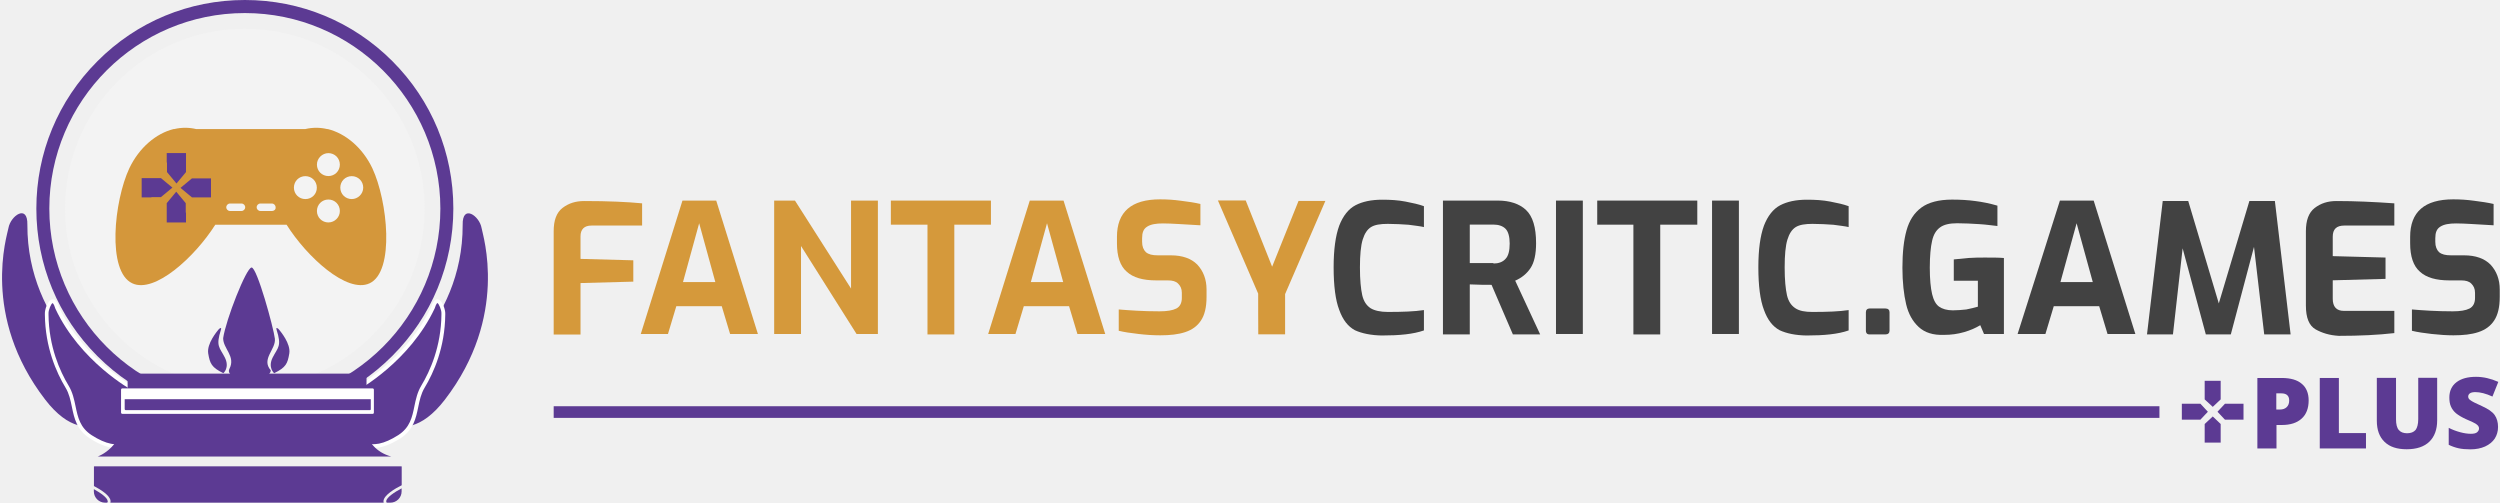
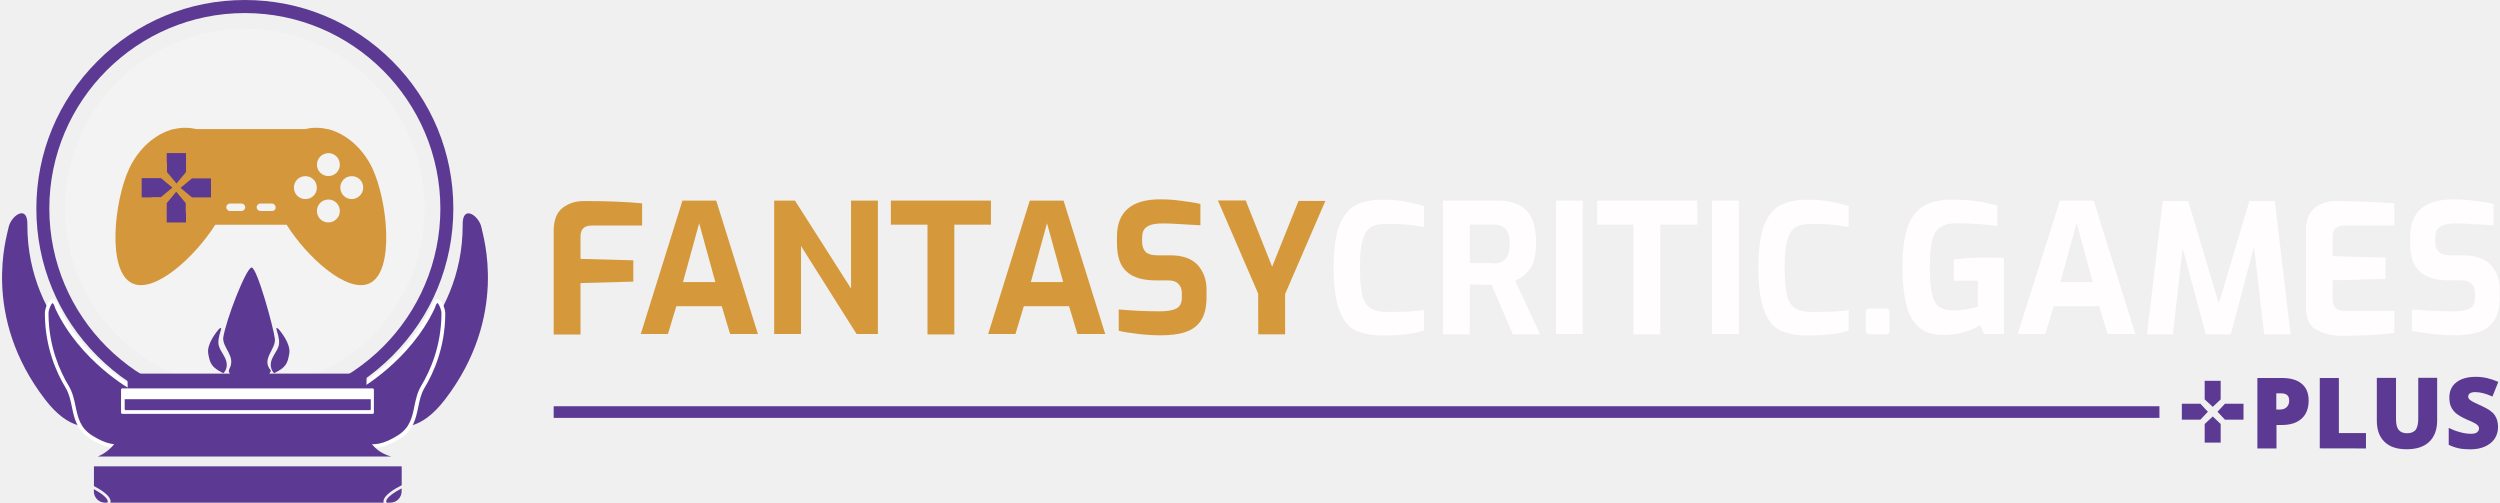
<svg xmlns="http://www.w3.org/2000/svg" version="1.1" id="Layer_1" x="0px" y="0px" viewBox="0 0 2813 565" style="enable-background:new 0 0 2813 565;" xml:space="preserve">
  <style type="text/css">
	.st0{fill:#D5993B;}
- 	.st1{fill:#424242;}
+ 	.st1{fill:#FFFDFD;}
	.st2{fill:#F3F3F3;}
	.st3{fill:#5C3A93;}
	.st4{fill-rule:evenodd;clip-rule:evenodd;fill:#5C3A93;}
	.st5{fill:#FFFFFF;}
	.st6{fill-rule:evenodd;clip-rule:evenodd;fill:#FFFFFF;}
	.st7{fill:#D4973B;}
</style>
  <g>
    <g id="Layer_8">
	</g>
    <g id="Layer_2_00000133521277198903792900000004264997322566940317_">
	</g>
    <g id="Layer_3">
	</g>
    <g id="Layer_5">
	</g>
    <g id="Layer_4">
	</g>
    <g id="Layer_6">
	</g>
    <g id="Layer_10">
	</g>
    <g id="Layer_9">
	</g>
    <g id="Layer_7">
	</g>
    <g id="Layer_11">
      <g id="svg_2">
        <g id="svg_3">
          <path id="svg_4" class="st0" d="M623,260.1c0-12,3.1-20.8,9.9-26.1c6.8-5.2,14.6-7.8,24.5-7.8c27.1,0,48.5,1,65.1,2.6v25h-56.8      c-4.2,0-7.3,1-9.4,3.1c-2.1,2.1-3.1,5.2-3.1,8.9v25.5l59.4,1.6v24l-59.4,1.6v57.9H623C623,376.3,623,260.1,623,260.1z" />
          <path id="svg_5" class="st0" d="M767.9,225.7h38l46.9,150.1h-31.3l-9.4-31.3H761l-9.4,31.3H721L767.9,225.7z M804.9,317.4      l-18.2-66.2l-18.2,66.2H804.9L804.9,317.4z" />
          <path id="svg_6" class="st0" d="M870.5,225.7h24l63.1,99v-99h30.2v150.1h-24l-62.5-99v99h-30.2V225.7H870.5z" />
          <path id="svg_7" class="st0" d="M1043.6,252.8h-41.2v-27.1H1115v27.1h-41.2v123.5h-30.2L1043.6,252.8L1043.6,252.8z" />
          <path id="svg_8" class="st0" d="M1158.7,225.7h38l46.9,150.1h-31.3l-9.4-31.3H1152l-9.4,31.3h-30.7      C1111.8,375.8,1158.7,225.7,1158.7,225.7z M1196.3,317.4l-18.2-66.2l-18.2,66.2H1196.3L1196.3,317.4z" />
          <path id="svg_9" class="st0" d="M1281.2,375.8c-8.9-1-16.2-2.1-22.4-3.6v-24c12,1,27.1,2.1,45.9,2.1c8.3,0,14.6-1,18.8-3.1      c4.2-2.1,6.3-6.3,6.3-12v-5.7c0-4.7-1.6-7.8-4.2-10.4s-6.3-3.6-11.5-3.6h-13c-15.1,0-26.1-3.1-33.4-9.9      c-7.3-6.3-10.9-17.2-10.9-31.8v-7.3c0-28.1,16.2-42.2,48.5-42.2c7.8,0,15.6,0.5,23.5,1.6c8.3,1,15.6,2.1,21.9,3.6v24      c-18.8-1-32.3-2.1-42.2-2.1c-7.8,0-13.6,1-17.7,3.6c-4.2,2.6-5.7,6.8-5.7,13v4.2c0,5.2,1.6,8.9,4.2,11.5      c3.1,2.6,7.3,3.6,13.6,3.6h14.6c13,0,22.9,3.6,29.7,10.4c6.8,7.3,10.4,16.7,10.4,28.1v8.3c0,11.5-2.1,20.3-6.3,26.6      c-4.2,6.3-9.9,10.4-17.7,13c-7.8,2.6-17.2,3.6-28.1,3.6C1297.9,377.3,1289.6,376.8,1281.2,375.8L1281.2,375.8z" />
          <path id="svg_10" class="st0" d="M1415.7,330.4l-45.3-104.8h31.3l29.7,74.5l29.7-74h30.2L1446,330.9v45.3h-30.2      C1415.7,376.3,1415.7,330.4,1415.7,330.4z" />
          <path id="svg_11" class="st1" d="M1524.6,371.6c-7.8-4.2-13.6-11.5-17.7-22.9c-4.2-10.9-6.3-27.1-6.3-47.9      c0-19.8,2.1-35.4,6.3-46.9c4.2-10.9,10.4-18.8,18.2-22.9s17.7-6.3,30.2-6.3c9.4,0,17.7,0.5,26.1,2.1c8.3,1.6,15.1,3.1,20.8,5.2      v23.5c-4.2-1-9.9-1.6-17.2-2.6c-7.3-0.5-15.1-1-23.5-1s-14.6,1-18.8,3.6c-4.2,2.6-7.3,7.3-9.4,14.1s-3.1,17.2-3.1,31.3      s1,24,2.6,31.3c1.6,6.8,4.7,11.5,9.4,14.6c4.2,2.6,10.9,4.2,19.3,4.2c16.7,0,30.2-0.5,40.7-2.1v22.9c-12,4.2-27.6,5.7-47.4,5.7      C1542.9,377.3,1532.4,375.2,1524.6,371.6z" />
          <path id="svg_12" class="st1" d="M1623.6,225.7h62c13,0,24,3.6,31.3,10.4c7.8,7.3,11.5,19.8,11.5,37.5c0,12.5-2.1,21.9-6.3,28.1      c-4.2,6.3-9.9,10.9-17.2,14.1l28.1,60.5h-30.7l-24-55.8c-6.3,0-14.6,0-24.5-0.5v56.3h-30.2L1623.6,225.7L1623.6,225.7z       M1680.4,296.5c5.7,0,10.4-1.6,13.6-5.2c3.1-3.1,4.7-8.9,4.7-17.2c0-7.8-1.6-13.6-4.7-16.7s-7.8-4.7-13.6-4.7h-26.6V296h26.6      V296.5z" />
          <path id="svg_13" class="st1" d="M1750.8,225.7h30.2v150.1h-30.2V225.7z" />
          <path id="svg_14" class="st1" d="M1838.4,252.8h-41.2v-27.1h112.6v27.1h-41.7v123.5h-30.2V252.8H1838.4z" />
          <path id="svg_15" class="st1" d="M1926.4,225.7h30.2v150.1h-30.2V225.7z" />
          <path id="svg_16" class="st1" d="M2002.5,371.6c-7.8-4.2-13.6-11.5-17.7-22.9c-4.2-10.9-6.3-27.1-6.3-47.9      c0-19.8,2.1-35.4,6.3-46.9c4.2-10.9,10.4-18.8,18.2-22.9s17.7-6.3,30.2-6.3c9.4,0,17.7,0.5,26.1,2.1c8.3,1.6,15.1,3.1,20.8,5.2      v23.5c-4.2-1-9.9-1.6-17.2-2.6c-7.3-0.5-15.1-1-23.5-1c-8.3,0-14.6,1-18.8,3.6c-4.2,2.6-7.3,7.3-9.4,14.1      c-2.1,6.8-3.1,17.2-3.1,31.3s1,24,2.6,31.3c1.6,6.8,4.7,11.5,9.4,14.6c4.7,3.1,10.9,4.2,19.3,4.2c16.7,0,30.2-0.5,40.7-2.1v22.9      c-12,4.2-27.6,5.7-47.4,5.7C2020.2,377.3,2010.3,375.2,2002.5,371.6z" />
          <path id="svg_17" class="st1" d="M2100.5,375.2c-0.5-0.5-1-1.6-1-3.1v-20.8c0-2.6,1.6-4.2,4.2-4.2h17.7c3.1,0,4.7,1.6,4.7,4.2      v20.8c0,2.6-1.6,4.2-4.7,4.2h-17.7C2102.1,376.3,2101,375.8,2100.5,375.2z" />
          <path id="svg_18" class="st1" d="M2158.9,367.9c-6.8-6.3-11.5-14.6-14.1-25.5s-4.2-25-4.2-41.2c0-17.2,1.6-31.3,4.7-42.2      s8.3-19.3,16.7-25.5c7.8-5.7,19.3-8.9,34.4-8.9c9.4,0,18.2,0.5,26.1,1.6c7.8,1,16.2,2.6,25,5.2v22.9c-5.2-0.5-12-1.6-20.3-2.1      s-16.7-1-25-1c-8.9,0-15.1,1.6-19.3,4.7c-4.2,3.1-7.3,7.8-8.9,15.1c-1.6,6.8-2.6,17.2-2.6,30.2s1,22.9,2.6,29.7      c1.6,6.8,4.2,11.5,7.8,14.1s8.9,4.2,15.6,4.2c5.2,0,10.4-0.5,15.1-1c5.2-1,9.4-2.1,13-3.1v-29.2h-27.1v-24      c4.2-0.5,9.4-1,16.2-1.6c6.8-0.5,13-0.5,18.8-0.5c8.3,0,15.6,0,21.4,0.5v85.5h-22.4l-4.2-9.9c-5.2,3.1-10.9,5.7-18.2,7.8      c-7.3,2.1-14.6,3.1-22.4,3.1C2175,377.3,2165.7,374.2,2158.9,367.9L2158.9,367.9z" />
          <path id="svg_19" class="st1" d="M2317.8,225.7h38l46.9,150.1h-31.3l-9.4-31.3h-51.1l-9.4,31.3h-31.3      C2270.4,375.8,2317.8,225.7,2317.8,225.7z M2354.8,317.4l-18.2-66.2l-18.2,66.2H2354.8L2354.8,317.4z" />
          <path id="svg_20" class="st1" d="M2547.7,376.3l-11.5-98.5l-26.1,98.5H2482l-26.1-96.9l-10.9,96.9h-29.2l17.7-150.1h28.7      l34.4,115.2l34.4-115.2h28.7l17.7,150.1H2547.7z" />
          <path id="svg_21" class="st1" d="M2605.5,370.6c-7.3-4.2-10.9-13-10.9-26.6v-83.9c0-12,3.1-20.8,9.9-26.1      c6.8-5.2,14.6-7.8,24.5-7.8c20.8,0,42.2,1,65.1,2.6v25h-56.3c-8.9,0-13,4.2-13,12.5v21.9l59.4,1.6v24l-59.4,1.6v20.8      c0,8.9,4.2,13.6,12.5,13.6h56.8v25c-18.2,2.1-39.1,3.1-62.5,3.1C2621.2,377.3,2612.8,374.7,2605.5,370.6L2605.5,370.6z" />
          <path id="svg_22" class="st1" d="M2736.3,375.8c-8.9-1-16.2-2.1-22.4-3.6v-24c12,1,27.1,2.1,45.9,2.1c8.3,0,14.6-1,18.8-3.1      s6.3-6.3,6.3-12v-5.7c0-4.7-1.6-7.8-4.2-10.4c-2.6-2.6-6.3-3.6-11.5-3.6h-13c-15.1,0-26.1-3.1-33.4-9.9      c-7.3-6.3-10.9-17.2-10.9-31.8v-7.3c0-28.1,16.2-42.2,48.5-42.2c7.8,0,15.6,0.5,23.5,1.6c7.8,1,15.6,2.1,21.9,3.6v24      c-18.8-1-32.3-2.1-42.2-2.1c-7.8,0-13.6,1-17.7,3.6c-4.2,2.6-5.7,6.8-5.7,13v4.2c0,5.2,1.6,8.9,4.2,11.5      c3.1,2.6,7.3,3.6,13.6,3.6h14.6c13,0,22.9,3.6,29.7,10.4c6.8,7.3,10.4,16.7,10.4,28.1v8.3c0,11.5-2.1,20.3-6.3,26.6      c-4.2,6.3-9.9,10.4-17.7,13s-17.2,3.6-28.1,3.6C2753.5,377.3,2745.2,376.8,2736.3,375.8L2736.3,375.8z" />
        </g>
      </g>
    </g>
  </g>
  <g>
    <g>
      <g>
        <circle class="st2" cx="275.5" cy="234.7" r="202.3" />
      </g>
      <g>
        <g>
          <g>
            <path class="st3" d="M541.9,256.7c-2.3-13.9-21.9-27.5-21.3-3.6c0.3,113.8-92.2,172.4-96.7,177.2       C403.8,452,448,518,500.5,449.8C572.9,355.6,543.2,264.8,541.9,256.7z M30.8,253c0.6-23.9-18.9-10.3-21.3,3.6       c-1.4,8.1-31.1,99,41.4,193.1c52.4,68.1,96.7,2.2,76.6-19.5C123,425.4,30.5,366.8,30.8,253z" />
          </g>
        </g>
        <g>
          <g>
            <g>
              <g>
                <path class="st4" d="M400.7,437.8c3.6-1.9,59.3-33.6,86.4-91.5c5.1-17.6,12,1.2,11.7,6.3c-0.2,3.9,1.5,42.1-23,82.6         c-11.1,18.4-4.1,41.8-26.6,56.2C387.5,531,384.8,446.4,400.7,437.8z" />
              </g>
            </g>
          </g>
          <g>
            <g>
              <g>
                <path class="st5" d="M420.4,504.1c-4.6,0-8.9-1-12.7-3.1c-12.8-7-17.4-24.4-17.4-38.3c0-13.1,3.7-23.6,9.4-26.7l0,0         c2.4-1.3,58.2-32.2,85.5-90.5c0.6-2.1,2.7-9.3,7.6-8.5c5.4,0.9,8.4,12.3,8.2,15.8c0,0.3,0,0.8,0,1.5         c-0.4,36.6-12.9,64.9-23.3,82.1c-4,6.7-5.5,13.9-7.1,21.6c-2.6,12.7-5.4,25.8-20.1,35.3C439,500.4,429,504.1,420.4,504.1z          M401.7,439.6c-4.1,2.3-7.1,11.9-7.1,23c0,12.7,4,28.5,15.2,34.6c9.5,5.2,22.3,2.6,38.3-7.6c13.2-8.5,15.7-20.2,18.2-32.6         c1.6-7.7,3.3-15.7,7.7-23c10.1-16.8,22.3-44.2,22.7-79.9c0-0.8,0-1.3,0-1.7c0.2-3.4-3-11.2-4.6-11.4c0,0-1.3,0.5-2.9,5.8         C461.1,406.7,404.1,438.3,401.7,439.6L401.7,439.6z" />
              </g>
            </g>
          </g>
        </g>
        <g>
          <g>
            <g>
              <g>
                <path class="st4" d="M150.6,437.8c-3.6-1.9-59.3-33.6-86.4-91.5c-5.1-17.6-12,1.2-11.7,6.3c0.2,3.9-1.5,42.1,23,82.6         c11.1,18.4,4.1,41.8,26.6,56.2C163.8,531,166.5,446.4,150.6,437.8z" />
              </g>
            </g>
          </g>
          <g>
            <g>
              <g>
                <path class="st5" d="M130.9,504.1c-8.6,0-18.6-3.6-29.9-10.9c-14.7-9.5-17.5-22.6-20.1-35.3c-1.6-7.7-3.1-15-7.1-21.6         c-10.4-17.2-22.9-45.5-23.3-82.1c0-0.7,0-1.2,0-1.5c-0.2-3.6,2.8-14.9,8.2-15.8c5-0.9,7,6.4,7.7,8.8         c27.2,58,83,88.9,85.4,90.2l0,0c5.7,3.1,9.4,13.6,9.4,26.7c0,13.9-4.6,31.3-17.4,38.3C139.7,503,135.5,504.1,130.9,504.1z          M59.2,341.1c-1.6,0.2-4.8,8-4.6,11.4c0,0.3,0,0.9,0,1.7c0.4,35.7,12.6,63.2,22.7,79.9c4.4,7.3,6.1,15.3,7.7,23         c2.6,12.4,5,24.1,18.2,32.6c15.9,10.2,28.8,12.8,38.3,7.6c11.2-6.1,15.2-21.9,15.2-34.6c0-11.1-3-20.7-7.1-23         c-2.4-1.3-59.4-32.9-87.3-92.4C60.6,341.5,59.2,341.1,59.2,341.1z" />
              </g>
            </g>
          </g>
        </g>
      </g>
      <g>
        <g>
          <path class="st3" d="M275.5,469.4c-62.7,0-121.6-24.4-165.9-68.7S40.9,297.4,40.9,234.8c0-62.7,24.4-121.6,68.7-165.9      C153.8,24.4,212.8,0,275.5,0s121.6,24.4,165.9,68.7s68.7,103.3,68.7,165.9c0,62.7-24.4,121.6-68.7,165.9      C397.1,444.9,338.1,469.4,275.5,469.4z M275.5,14.7c-121.3,0-220,98.7-220,220s98.7,220,220,220s220-98.7,220-220      C495.4,113.4,396.7,14.7,275.5,14.7z" />
        </g>
      </g>
      <g>
        <path class="st4" d="M109.9,513.7c0,0,30.7-10.5,29.7-50.1h268c0,0-2.8,40.4,32.7,50.1H109.9z" />
      </g>
      <g>
        <g>
          <path class="st3" d="M308.5,419.9c0,0-7.5-6.2-1.6-17.8c5.9-11.5,10.3-12.3,4.3-31.1c-1.1-3.4,1.7-1.6,2.9,0      c1.2,1.6,13.3,15.6,11.4,26.8C323.6,409.1,321.8,413.4,308.5,419.9z" />
        </g>
        <g>
          <path class="st3" d="M251.3,419.9c0,0,7.5-6.2,1.6-17.8c-5.9-11.5-10.3-12.3-4.3-31.1c1.1-3.4-1.7-1.6-2.9,0      s-13.3,15.6-11.4,26.8S238,413.4,251.3,419.9z" />
        </g>
        <g>
          <path class="st4" d="M283,301c-6.1,0.7-28.9,58.9-31.9,79.5c-0.1,11.9,14.3,20.3,7.1,34.4c-7.1,14.1,45.4,16.7,46.5,1.8      c-11.2-12.7,5.9-23.5,4.6-35.6C307.9,369.1,289.1,300.3,283,301z" />
        </g>
      </g>
      <g>
        <rect x="143.6" y="420.4" class="st4" width="268.8" height="21.5" />
      </g>
      <g>
        <path class="st6" d="M419.3,465.7H137.7c-0.8,0-1.5-0.7-1.5-1.5v-25.7c0-0.8,0.7-1.5,1.5-1.5h281.5c0.8,0,1.5,0.7,1.5,1.5v25.7     C420.7,465.1,420.1,465.7,419.3,465.7z" />
      </g>
      <g>
        <path class="st7" d="M282,214.5h0.4C282.3,214.5,282.3,214.5,282,214.5C282.3,214.5,282.3,214.5,282,214.5z" />
      </g>
      <g>
        <circle class="st3" cx="204.3" cy="207.7" r="50.9" />
      </g>
      <g>
        <path class="st7" d="M419,189.4c-11-23.2-30.1-39.2-50.2-44.2l0,0H368c-8-1.9-16.4-1.9-24.4,0h-123c-8-1.9-16.4-1.9-24.4,0h-0.8     l0,0c-19.8,4.9-38.8,20.9-49.9,44.2c-17.1,36.5-25.5,116.1,3.4,129.4c25.1,11.8,70.4-29.7,93.3-65.9h80.3     c22.5,35.8,67.8,77.7,93.3,65.9C444.5,305.5,436.1,225.9,419,189.4z M187.6,182.9v-10.7h11h10.7v10.7v10.7l-10.7,12.9l-10.7-12.9     v-10.7H187.6z M170.4,222.1h-11v-11v-10.7h11h10.7l12.9,10.7l-12.9,10.7h-10.7V222.1z M209.3,239.3v11h-10.7h-11v-11v-10.7     l10.7-12.9l10.7,12.9v10.7H209.3z M237.4,211.1v11h-10.7H216l-12.9-10.7l12.9-10.7h10.7h10.7V211.1z M271.7,237.4h-12.9     c-2.3,0-4.2-1.9-4.2-4.2s1.9-4.2,4.2-4.2h12.9c2.3,0,4.2,1.9,4.2,4.2C275.9,235.5,274,237.4,271.7,237.4z M305.9,237.4H293     c-2.3,0-4.2-1.9-4.2-4.2s1.9-4.2,4.2-4.2h12.9c2.3,0,4.2,1.9,4.2,4.2C310.5,235.5,308.6,237.4,305.9,237.4z M369.5,172.3     c7.2,0,12.9,5.7,12.9,12.9s-5.7,12.9-12.9,12.9s-12.9-5.7-12.9-12.9S362.7,172.3,369.5,172.3z M343.6,224     c-7.2,0-12.9-5.7-12.9-12.9s5.7-12.9,12.9-12.9s12.9,5.7,12.9,12.9C356.6,218.3,350.9,224,343.6,224z M369.5,250.3     c-7.2,0-12.9-5.7-12.9-12.9s5.7-12.9,12.9-12.9s12.9,5.7,12.9,12.9C382.5,244.2,376.8,250.3,369.5,250.3z M395.8,224     c-7.2,0-12.9-5.7-12.9-12.9s5.7-12.9,12.9-12.9s12.9,5.7,12.9,12.9C408.7,218.3,402.6,224,395.8,224z" />
      </g>
      <g>
        <path class="st3" d="M416.1,461.5H141.5c-0.6,0-1.2-0.5-1.2-1.2v-11c0-0.1,0-0.1,0.1-0.1h276.7c0.1,0,0.1,0,0.1,0.1v11     C417.3,461,416.8,461.5,416.1,461.5z" />
      </g>
      <g>
        <g>
          <path class="st3" d="M451.9,553v-3.5c-8.1,4.3-17,10.2-17.3,14.4c0,0.3-0.1,0.9,0.5,1.7h4.2C446.2,565.6,451.9,559.9,451.9,553z      " />
        </g>
        <g>
          <path class="st3" d="M124.4,563.7c0,0.6,0,1.2-0.2,1.9h307.5c-0.2-0.7-0.2-1.4-0.2-1.9c0.5-6.7,13.2-14.1,20.5-17.7v-20.9      c0-0.2-0.2-0.4-0.4-0.4H106.1c-0.2,0-0.4,0.2-0.4,0.4v21.8C113,550.7,124,557.5,124.4,563.7z" />
        </g>
        <g>
          <path class="st3" d="M121.2,563.9c-0.3-3.9-8-9.3-15.6-13.5v2.6c0,6.9,5.7,12.6,12.6,12.6h2.5      C121.3,564.8,121.3,564.2,121.2,563.9z" />
        </g>
      </g>
    </g>
  </g>
  <g>
    <path class="st3" d="M2597.7,450.5c0,8.8-2.6,15.8-7.9,20.5c-5.2,4.8-12.7,7.2-22.2,7.2h-6.1v26.4H2540v-79.3h27.4   c10,0,17.6,2.2,22.6,6.6C2595.1,436.1,2597.7,442.5,2597.7,450.5z M2561.5,460.8h3.9c3.2,0,5.8-0.9,7.6-2.7   c1.9-1.8,2.8-4.3,2.8-7.5c0-5.3-3-8-8.9-8h-5.6v18.2H2561.5z" />
-     <path class="st3" d="M2610.2,504.5v-79.2h21.5v62h30.5v17.3h-52V504.5z" />
-     <path class="st3" d="M2742.3,425.3v47.7c0,10.3-3,18.4-8.8,24s-14.3,8.5-25.5,8.5c-10.9,0-19.1-2.7-24.9-8.3   c-5.8-5.6-8.7-13.4-8.7-23.9v-48.1h21.6v46.5c0,5.6,1,9.7,3.1,12.1c2.1,2.5,5.2,3.7,9.3,3.7c4.4,0,7.5-1.3,9.6-3.7   c1.9-2.5,3-6.6,3-12.3v-46.4H2742.3z" />
-     <path class="st3" d="M2810.8,480.4c0,4.9-1.3,9.3-3.7,13.1c-2.5,3.7-6.1,6.7-10.9,8.9c-4.7,2.1-10.2,3.2-16.5,3.2   c-5.3,0-9.7-0.4-13.3-1.2c-3.6-0.8-7.4-2.1-11.1-3.9v-19.1c4.1,2.1,8.4,3.7,12.8,4.9c4.4,1.2,8.5,1.8,12.1,1.8c3.2,0,5.6-0.5,7-1.7   c1.4-1.2,2.2-2.6,2.2-4.3c0-1-0.3-2.1-0.9-2.8c-0.6-0.8-1.6-1.7-2.8-2.5c-1.3-0.8-4.8-2.6-10.6-5c-5.2-2.3-9-4.7-11.6-6.8   c-2.6-2.2-4.5-4.8-5.7-7.6c-1.3-2.8-1.8-6.2-1.8-10.2c0-7.2,2.7-13.1,8-17.1c5.3-4.1,12.7-6.1,22-6.1c8.3,0,16.5,1.9,25.1,5.7   l-6.6,16.5c-7.4-3.4-13.8-5-19.3-5c-2.8,0-4.8,0.5-6.1,1.4c-1.3,1-1.9,2.2-1.9,3.6c0,1.6,0.8,3,2.5,4.1c1.6,1.3,5.9,3.5,13.1,6.7   c6.8,3.1,11.6,6.3,14.2,10C2809.5,470.6,2810.8,475.1,2810.8,480.4z" />
+     <path class="st3" d="M2610.2,504.5v-79.2h21.5v62h30.5v17.3L2610.2,504.5L2610.2,504.5z" />
+     <path class="st3" d="M2742.3,425.3V473c0,10.3-3,18.4-8.8,24s-14.3,8.5-25.5,8.5c-10.9,0-19.1-2.7-24.9-8.3   c-5.8-5.6-8.7-13.4-8.7-23.9v-48.1h21.6v46.5c0,5.6,1,9.7,3.1,12.1c2.1,2.5,5.2,3.7,9.3,3.7c4.4,0,7.5-1.3,9.6-3.7   c1.9-2.5,3-6.6,3-12.3v-46.4h21.3V425.3z" />
+     <path class="st3" d="M2810.8,480.4c0,4.9-1.3,9.3-3.7,13.1c-2.5,3.7-6.1,6.7-10.9,8.9c-4.7,2.1-10.2,3.2-16.5,3.2   c-5.3,0-9.7-0.4-13.3-1.2c-3.6-0.8-7.4-2.1-11.1-3.9v-19.1c4.1,2.1,8.4,3.7,12.8,4.9c4.4,1.2,8.5,1.8,12.1,1.8c3.2,0,5.6-0.5,7-1.7   s2.2-2.6,2.2-4.3c0-1-0.3-2.1-0.9-2.8c-0.6-0.8-1.6-1.7-2.8-2.5c-1.3-0.8-4.8-2.6-10.6-5c-5.2-2.3-9-4.7-11.6-6.8   c-2.6-2.2-4.5-4.8-5.7-7.6c-1.3-2.8-1.8-6.2-1.8-10.2c0-7.2,2.7-13.1,8-17.1c5.3-4.1,12.7-6.1,22-6.1c8.3,0,16.5,1.9,25.1,5.7   l-6.6,16.5c-7.4-3.4-13.8-5-19.3-5c-2.8,0-4.8,0.5-6.1,1.4c-1.3,1-1.9,2.2-1.9,3.6c0,1.6,0.8,3,2.5,4.1c1.6,1.3,5.9,3.5,13.1,6.7   c6.8,3.1,11.6,6.3,14.2,10C2809.5,470.6,2810.8,475.1,2810.8,480.4z" />
  </g>
  <g>
    <polygon class="st3" points="2498.7,449.4 2489.8,457.8 2480.7,449.4 2480.7,428.5 2498.7,428.5  " />
  </g>
  <g>
    <polygon class="st3" points="2480.7,477.1 2489.8,468.6 2498.7,477.1 2498.7,498 2480.7,498  " />
  </g>
  <g>
    <polygon class="st3" points="2503.5,472.2 2495.1,463.3 2503.5,454.3 2524.4,454.3 2524.4,472.2  " />
  </g>
  <g>
    <polygon class="st3" points="2475.9,454.3 2484.3,463.3 2475.9,472.2 2455,472.2 2455,454.3  " />
  </g>
  <g>
    <rect x="623" y="457.1" class="st3" width="1806.8" height="13.1" />
  </g>
</svg>
